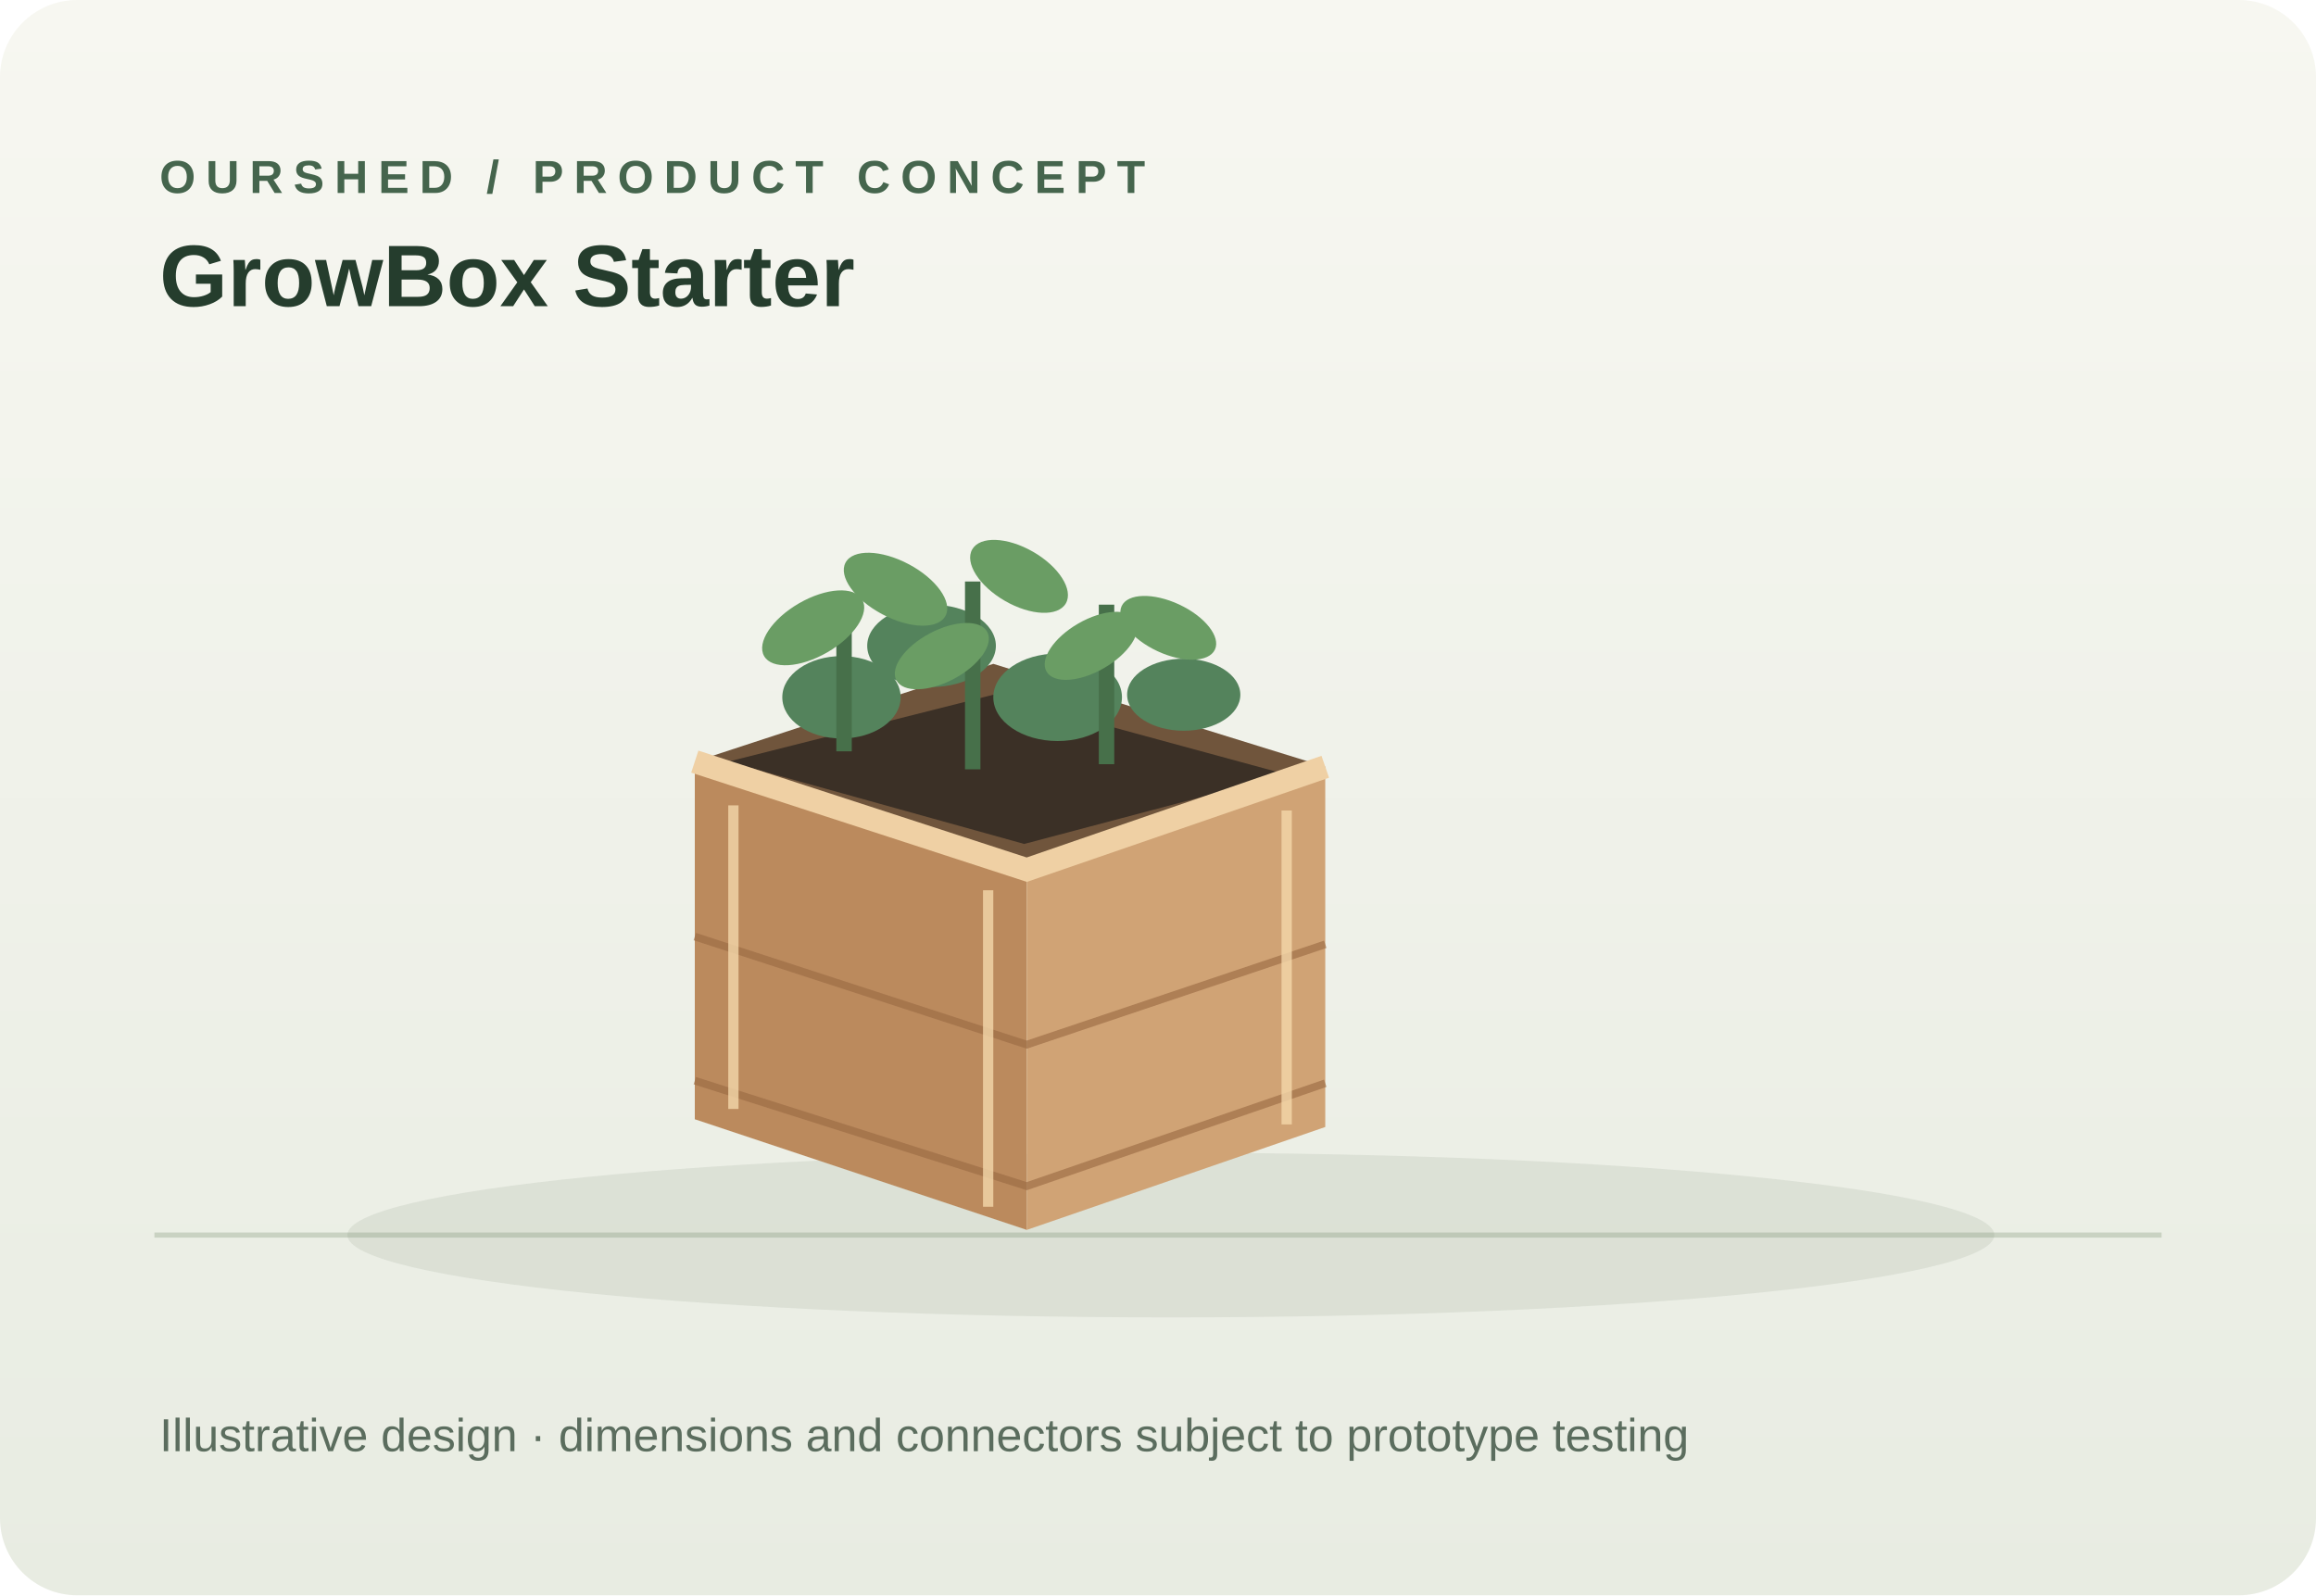
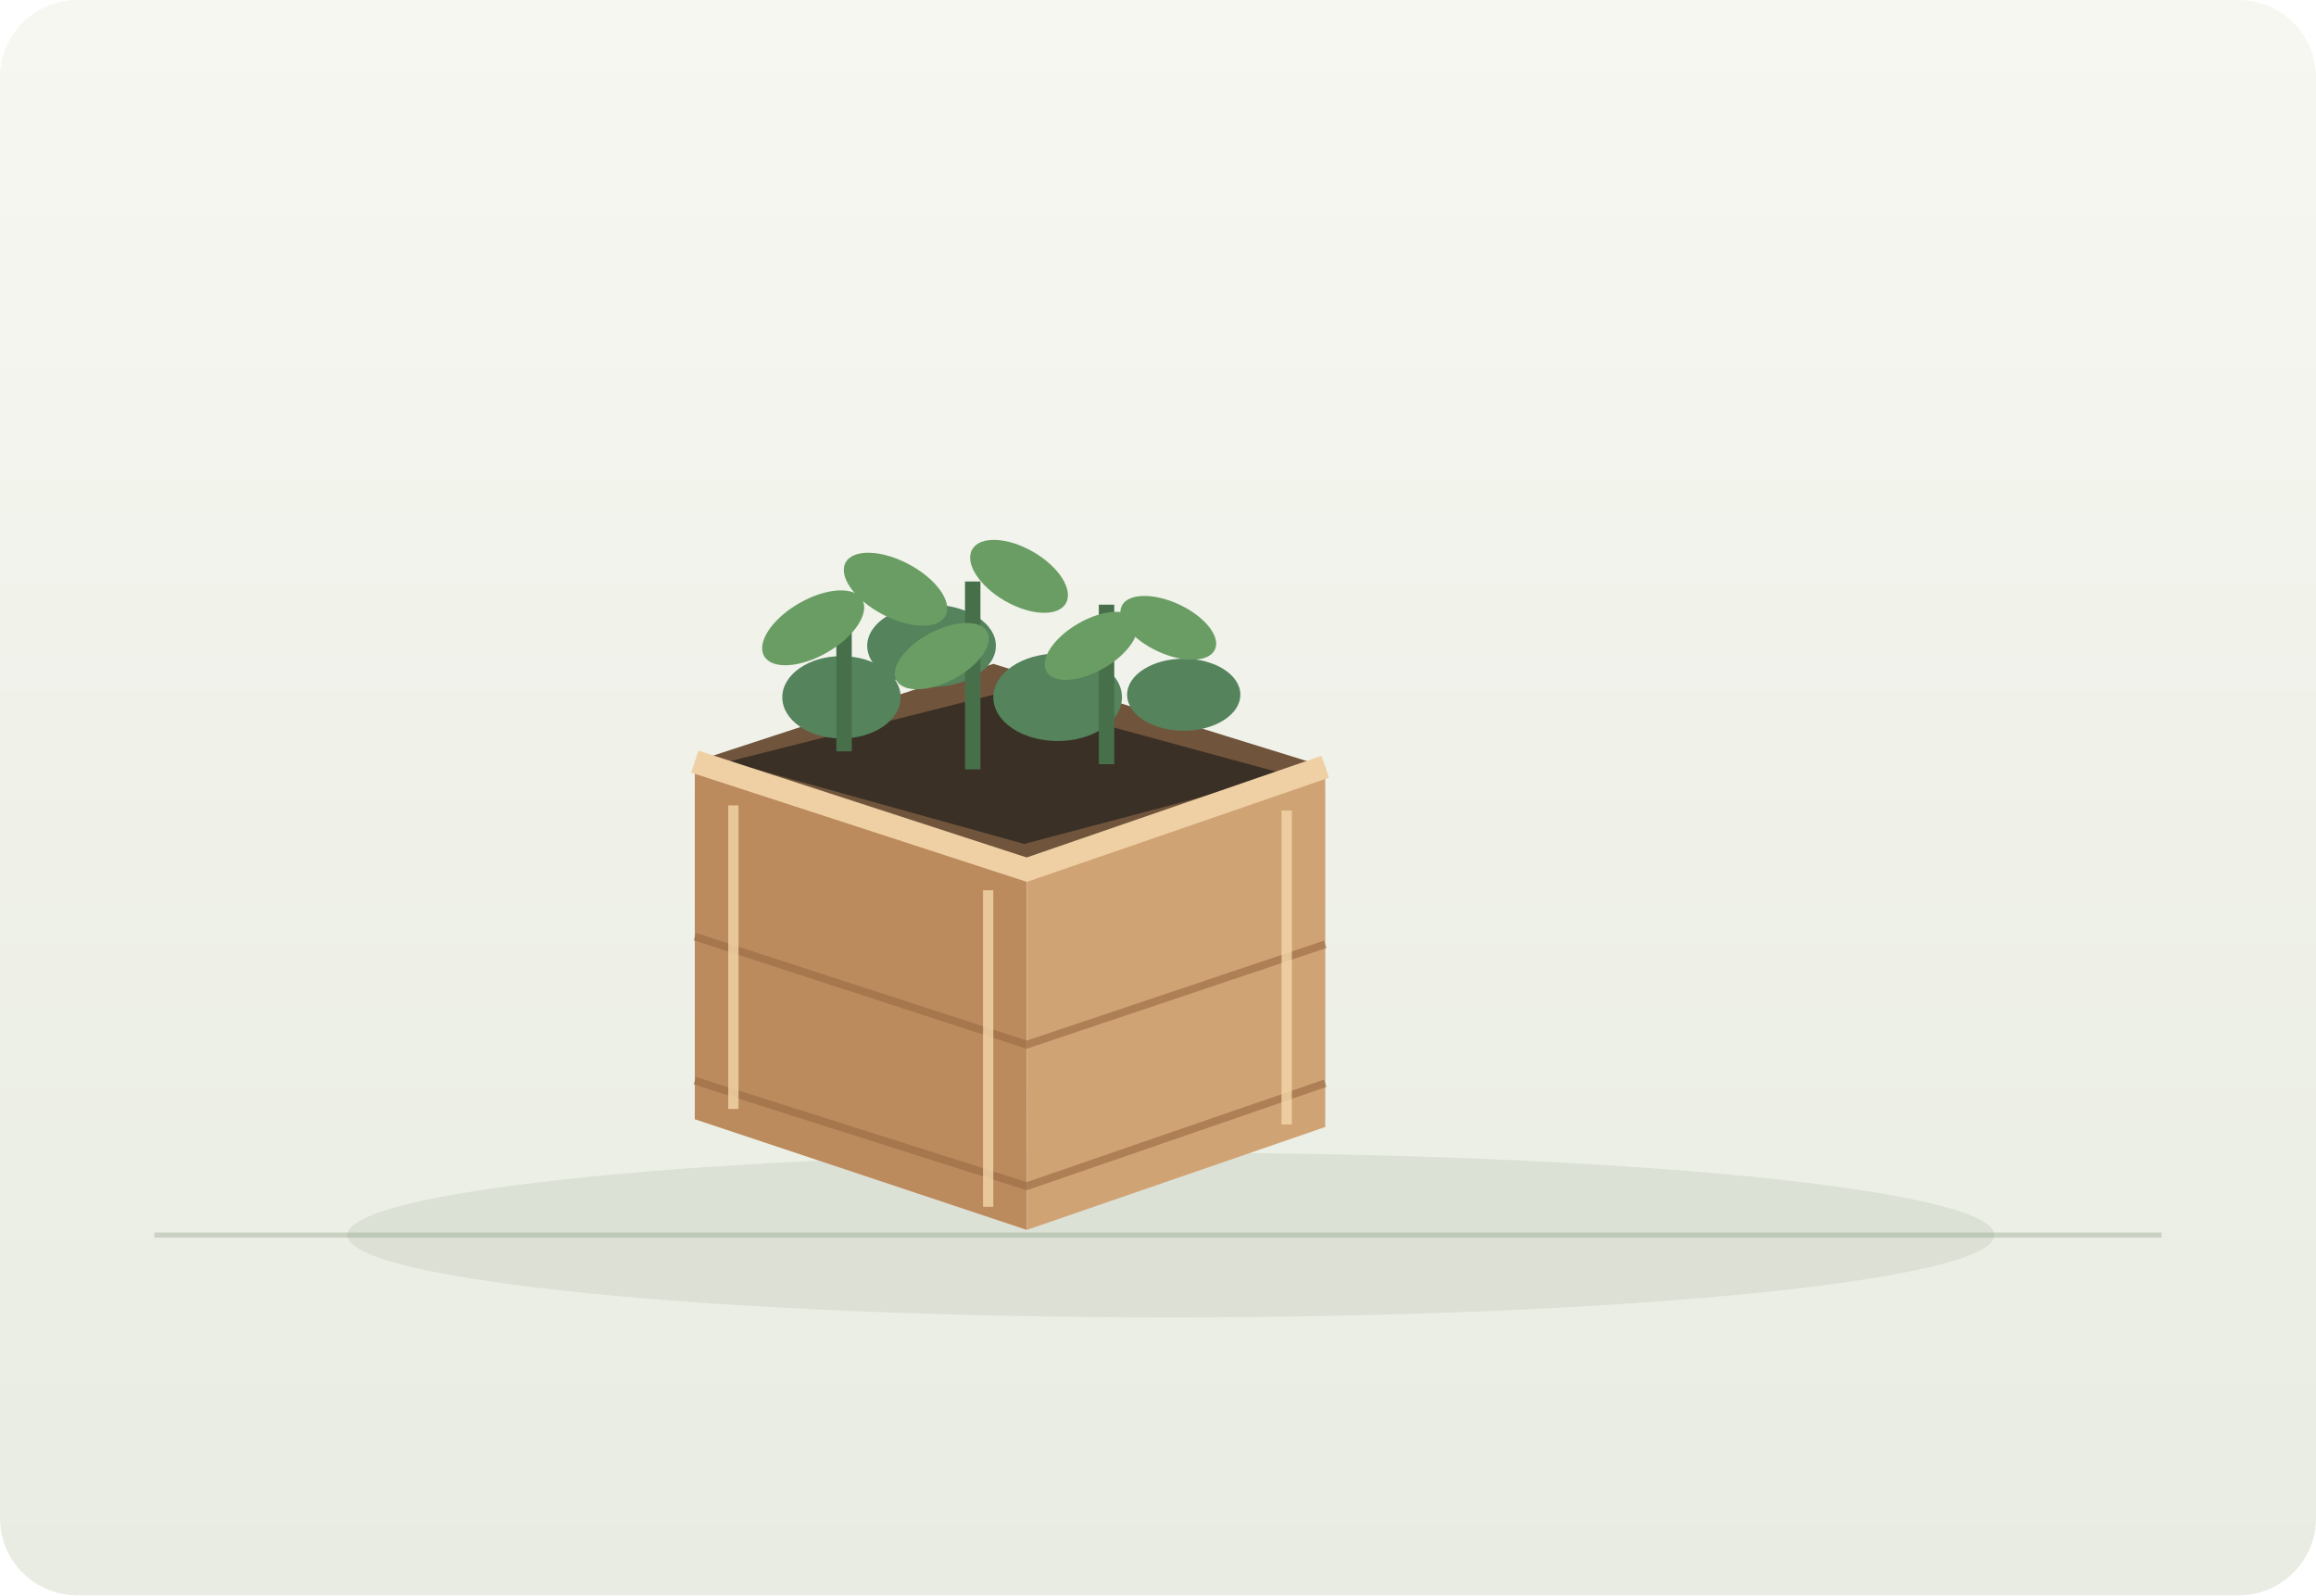
<svg xmlns="http://www.w3.org/2000/svg" viewBox="0 0 900 620" role="img">
  <defs>
    <linearGradient id="bg" x2="0" y2="1">
      <stop stop-color="#f7f7f1" />
      <stop offset="1" stop-color="#e8ece2" />
    </linearGradient>
  </defs>
  <rect width="900" height="620" rx="30" fill="url(#bg)" />
  <path d="M60 480H840" stroke="#c9d2c2" stroke-width="2" />
  <ellipse cx="455" cy="480" rx="320" ry="32" fill="#71816b" opacity=".13" />
  <g transform="translate(270 240) scale(1)">
    <path d="M0 56 116 18 245 58 129 98Z" fill="#70553c" />
    <path d="M13 56 116 30 230 61 128 88Z" fill="#3b3026" />
    <path d="M0 56 129 98 129 238 0 195Z" fill="#bb8a5d" />
    <path d="M129 98 245 58 245 198 129 238Z" fill="#d0a375" />
    <path d="M0 56 129 98 245 58" fill="none" stroke="#efd0a4" stroke-width="9" />
    <path d="M0 124 129 166 245 127M0 180 129 221 245 181" stroke="#9b6b44" stroke-width="3" fill="none" opacity=".65" />
    <path d="M15 73 15 191M114 106 114 229M230 75 230 197" stroke="#f4d7aa" stroke-width="4" opacity=".8" />
    <g fill="#54835c">
      <ellipse cx="57" cy="31" rx="23" ry="16" />
      <ellipse cx="92" cy="11" rx="25" ry="16" />
      <ellipse cx="141" cy="31" rx="25" ry="17" />
      <ellipse cx="190" cy="30" rx="22" ry="14" />
    </g>
    <path d="M58 52V-5M108 59V-14M160 57V-5" stroke="#47704a" stroke-width="6" />
    <g fill="#6a9d64">
      <ellipse cx="46" cy="4" rx="22" ry="11" transform="rotate(-30 46 4)" />
      <ellipse cx="78" cy="-11" rx="22" ry="11" transform="rotate(28 78 -11)" />
      <ellipse cx="96" cy="15" rx="20" ry="10" transform="rotate(-28 96 15)" />
      <ellipse cx="126" cy="-16" rx="21" ry="11" transform="rotate(30 126 -16)" />
      <ellipse cx="154" cy="11" rx="20" ry="10" transform="rotate(-30 154 11)" />
      <ellipse cx="184" cy="4" rx="20" ry="10" transform="rotate(25 184 4)" />
    </g>
  </g>
-   <text x="62" y="75" font-family="Arial,sans-serif" font-size="18" font-weight="bold" letter-spacing="4" fill="#45654d">OURSHED  /  PRODUCT CONCEPT</text>
-   <text x="62" y="119" font-family="Arial,sans-serif" font-size="34" font-weight="bold" fill="#253d2d">GrowBox Starter</text>
-   <text x="62" y="564" font-family="Arial,sans-serif" font-size="18" fill="#5b6d5e">Illustrative design · dimensions and connectors subject to prototype testing</text>
</svg>
